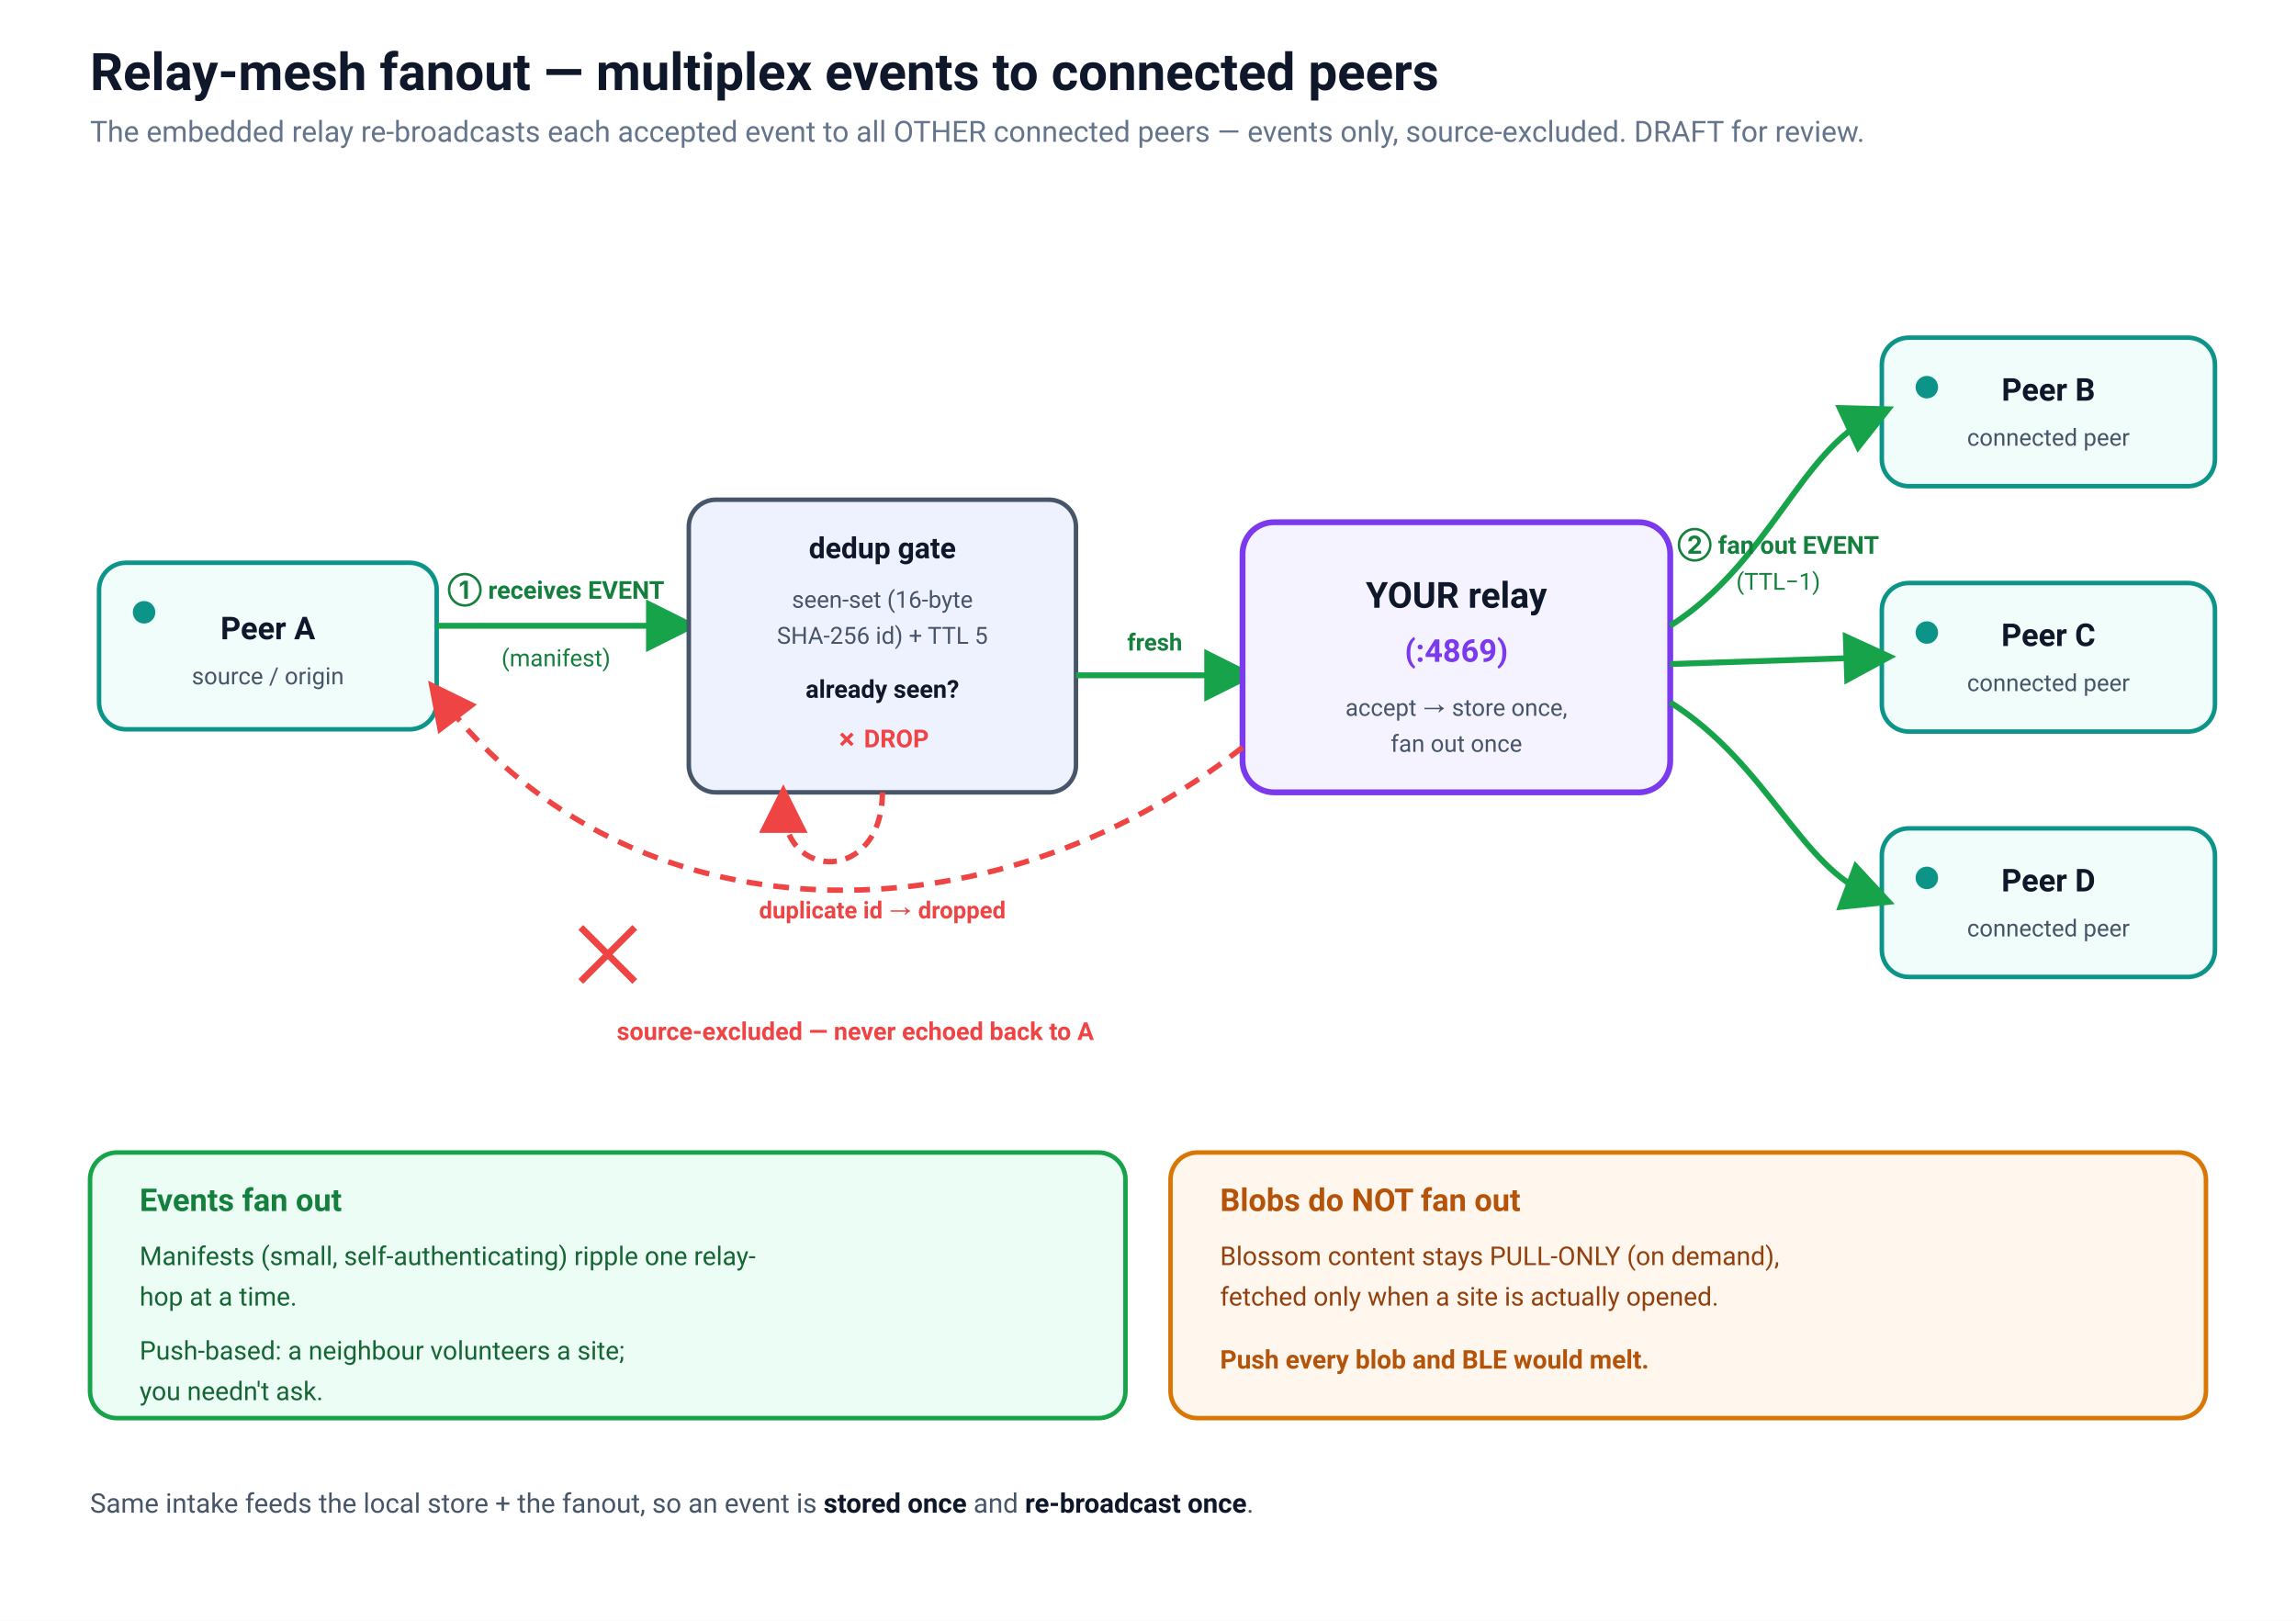
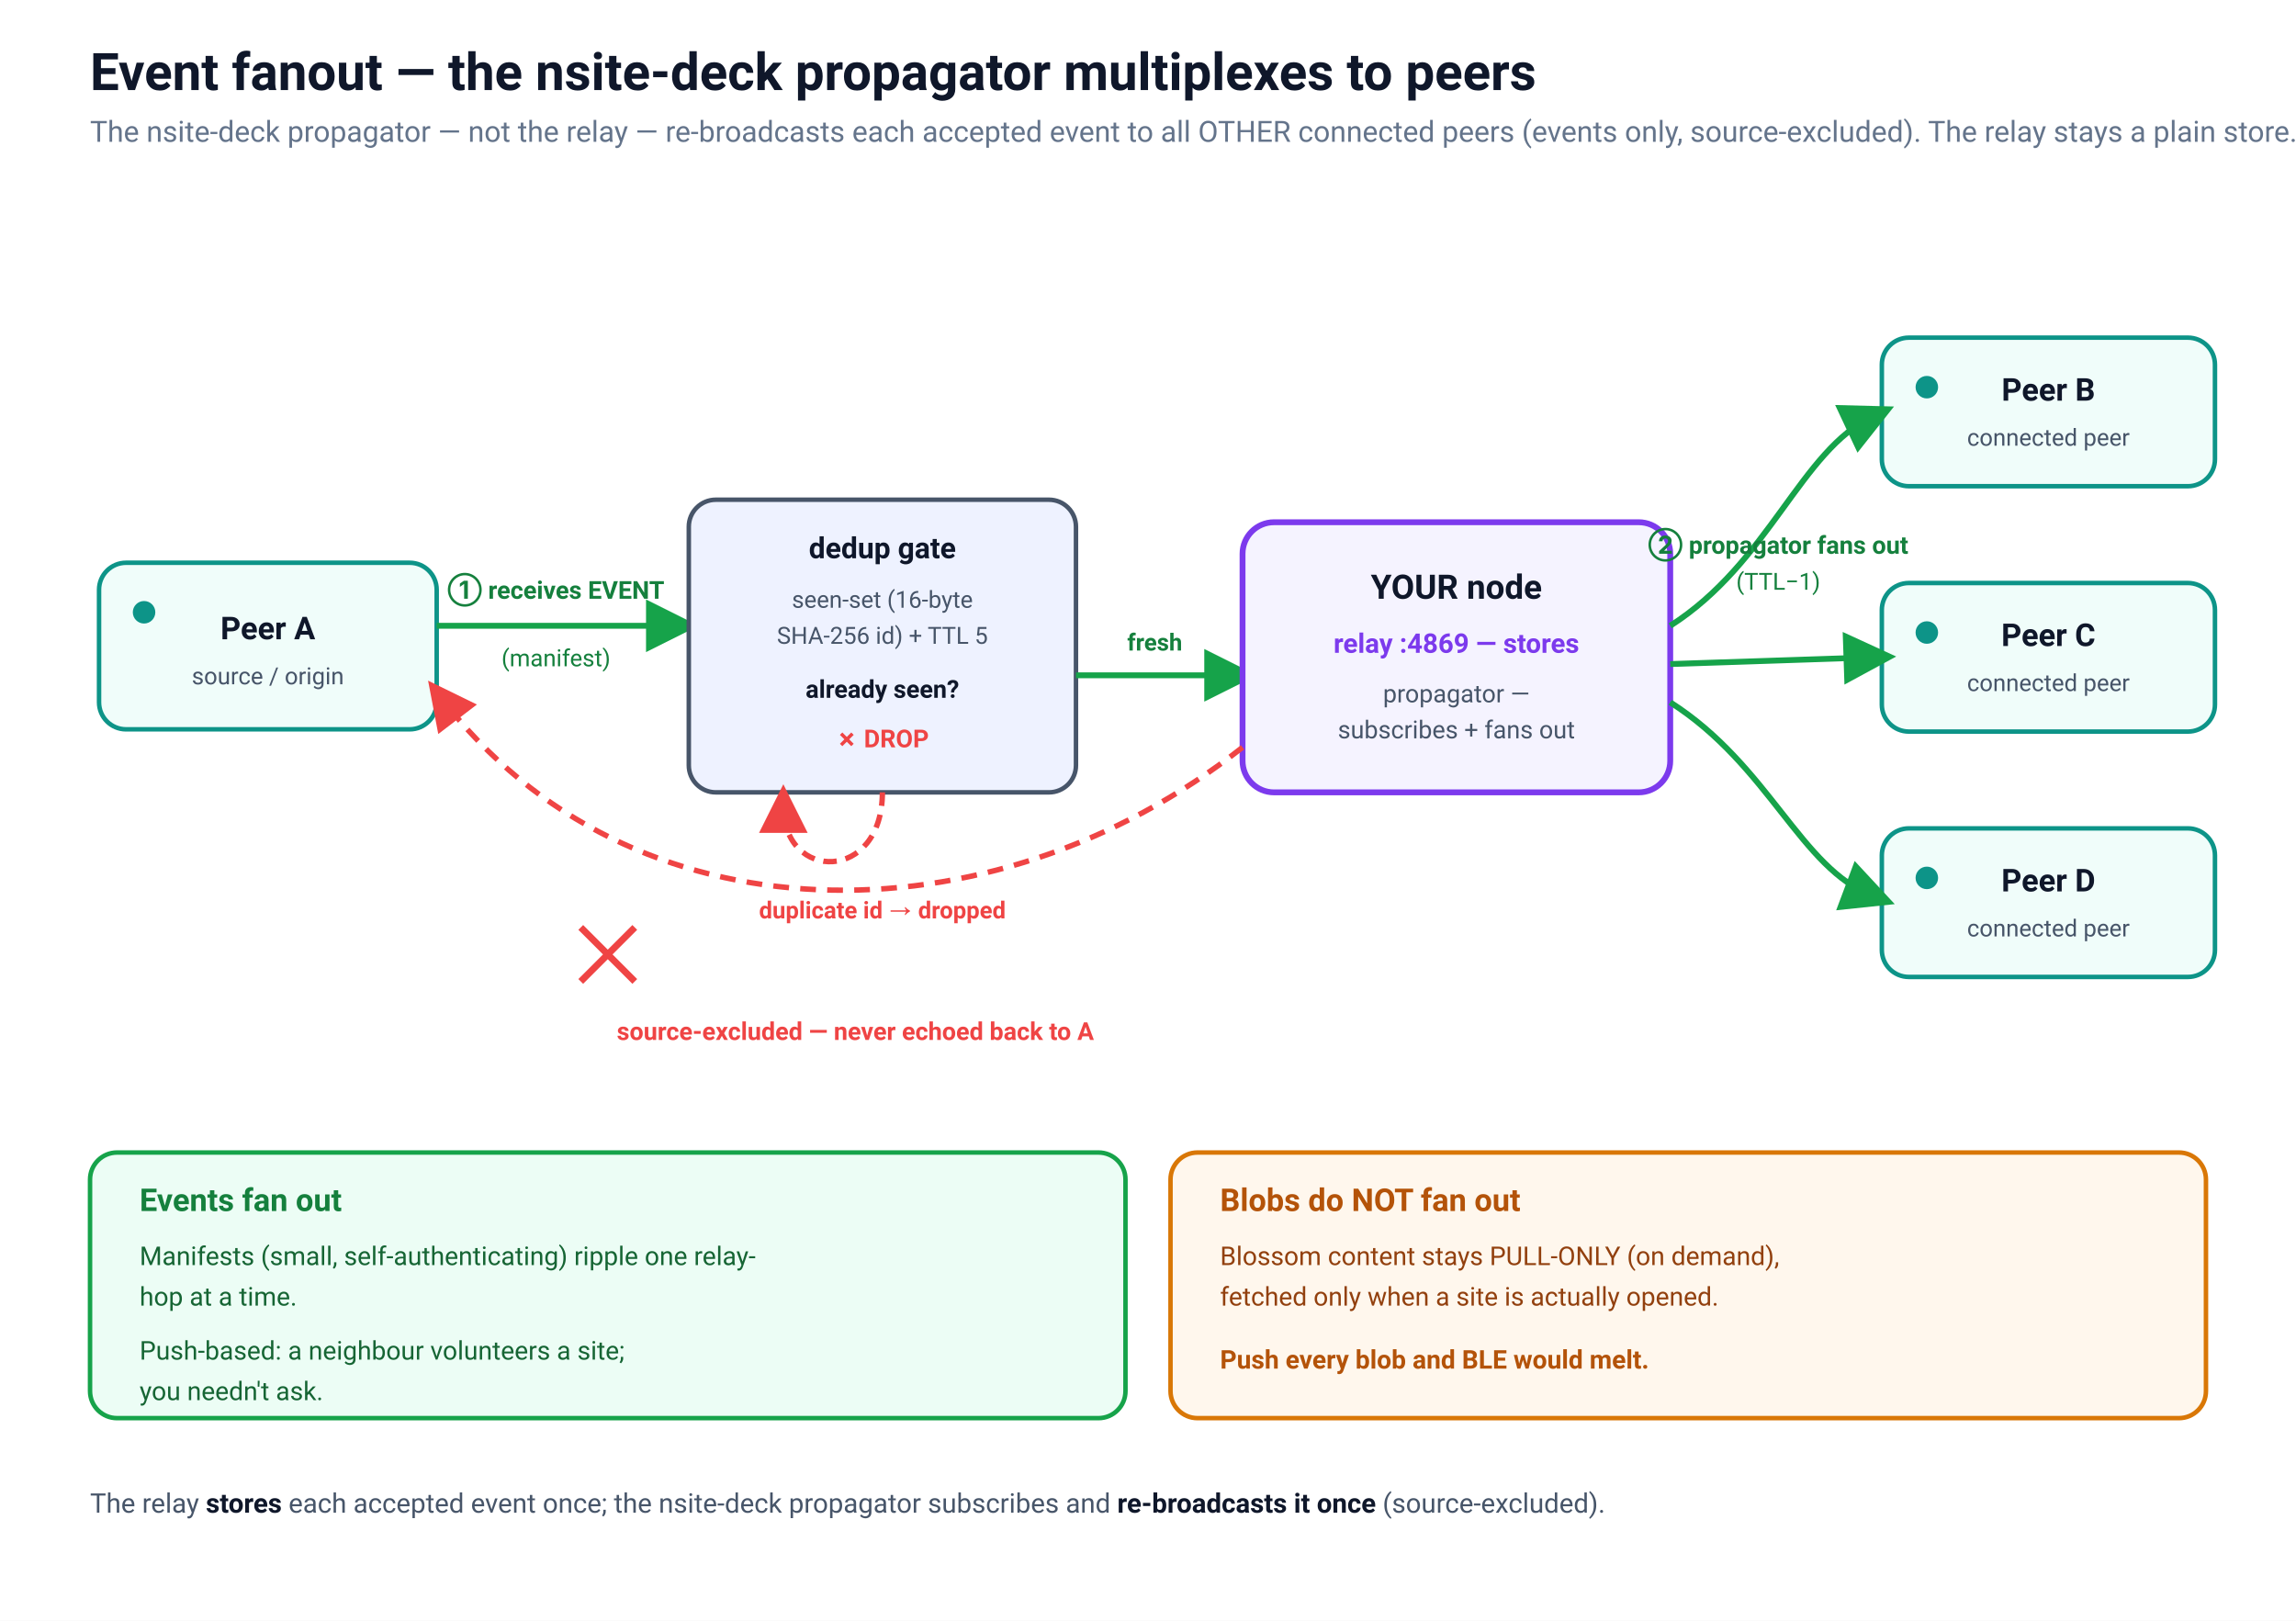
<svg xmlns="http://www.w3.org/2000/svg" width="1020" height="720" viewBox="0 0 1020 720" font-family="-apple-system,Segoe UI,Roboto,Helvetica,Arial,sans-serif">
  <defs>
    <marker id="mGreen" markerWidth="11" markerHeight="11" refX="6" refY="5.5" orient="auto">
      <path d="M1,1 L10,5.5 L1,10 Z" fill="#16a34a" />
    </marker>
    <marker id="mPurple" markerWidth="11" markerHeight="11" refX="6" refY="5.5" orient="auto">
      <path d="M1,1 L10,5.5 L1,10 Z" fill="#7c3aed" />
    </marker>
    <marker id="mRed" markerWidth="11" markerHeight="11" refX="6" refY="5.5" orient="auto">
      <path d="M1,1 L10,5.5 L1,10 Z" fill="#ef4444" />
    </marker>
    <marker id="mSlate" markerWidth="11" markerHeight="11" refX="6" refY="5.5" orient="auto">
      <path d="M1,1 L10,5.5 L1,10 Z" fill="#475569" />
    </marker>
  </defs>
  <rect width="1020" height="720" fill="#ffffff" />
-   <text x="40" y="40" font-size="23" font-weight="700" fill="#0f172a">Relay-mesh fanout — multiplex events to connected peers</text>
-   <text x="40" y="63" font-size="13" fill="#64748b">The embedded relay re-broadcasts each accepted event to all OTHER connected peers — events only, source-excluded. DRAFT for review.</text>
+   <text x="40" y="40" font-size="23" font-weight="700" fill="#0f172a">Event fanout — the nsite-deck propagator multiplexes to peers</text>
+   <text x="40" y="63" font-size="13" fill="#64748b">The nsite-deck propagator — not the relay — re-broadcasts each accepted event to all OTHER connected peers (events only, source-excluded). The relay stays a plain store.</text>
  <rect x="44" y="250" width="150" height="74" rx="12" fill="#f0fdfa" stroke="#0d9488" stroke-width="2" />
  <circle cx="64" cy="272" r="5" fill="#0d9488" />
  <text x="119" y="284" font-size="14" font-weight="700" fill="#0f172a" text-anchor="middle">Peer A</text>
  <text x="119" y="304" font-size="10.5" fill="#475569" text-anchor="middle">source / origin</text>
  <path d="M194,278 L300,278" fill="none" stroke="#16a34a" stroke-width="2.6" marker-end="url(#mGreen)" />
  <text x="247" y="266" font-size="11" font-weight="700" fill="#15803d" text-anchor="middle">① receives EVENT</text>
  <text x="247" y="296" font-size="10.5" fill="#15803d" text-anchor="middle">(manifest)</text>
  <rect x="306" y="222" width="172" height="130" rx="12" fill="#eef2ff" stroke="#475569" stroke-width="2" />
  <text x="392" y="248" font-size="13" font-weight="700" fill="#0f172a" text-anchor="middle">dedup gate</text>
  <text x="392" y="270" font-size="10.5" fill="#475569" text-anchor="middle">seen-set (16-byte</text>
  <text x="392" y="286" font-size="10.5" fill="#475569" text-anchor="middle">SHA-256 id) + TTL 5</text>
  <text x="392" y="310" font-size="11" font-weight="700" fill="#0f172a" text-anchor="middle">already seen?</text>
  <text x="392" y="332" font-size="11" font-weight="700" fill="#ef4444" text-anchor="middle">✗ DROP</text>
  <path d="M478,300 L548,300" fill="none" stroke="#16a34a" stroke-width="2.6" marker-end="url(#mGreen)" />
  <text x="513" y="289" font-size="10.5" font-weight="700" fill="#15803d" text-anchor="middle">fresh</text>
  <path d="M392,352 C392,392 348,392 348,358" fill="none" stroke="#ef4444" stroke-width="2.4" stroke-dasharray="6 4" marker-end="url(#mRed)" />
  <text x="392" y="408" font-size="10.5" font-weight="700" fill="#ef4444" text-anchor="middle">duplicate id → dropped</text>
  <rect x="552" y="232" width="190" height="120" rx="14" fill="#f5f3ff" stroke="#7c3aed" stroke-width="2.6" />
-   <text x="647" y="270" font-size="16" font-weight="700" fill="#0f172a" text-anchor="middle">YOUR relay</text>
-   <text x="647" y="294" font-size="14" font-weight="700" fill="#7c3aed" text-anchor="middle">(:4869)</text>
-   <text x="647" y="318" font-size="10.5" fill="#475569" text-anchor="middle">accept → store once,</text>
-   <text x="647" y="334" font-size="10.5" fill="#475569" text-anchor="middle">fan out once</text>
+   <text x="647" y="266" font-size="15" font-weight="700" fill="#0f172a" text-anchor="middle">YOUR node</text>
+   <text x="647" y="290" font-size="12" font-weight="700" fill="#7c3aed" text-anchor="middle">relay :4869 — stores</text>
+   <text x="647" y="312" font-size="11" fill="#475569" text-anchor="middle">propagator —</text>
+   <text x="647" y="328" font-size="11" fill="#475569" text-anchor="middle">subscribes + fans out</text>
  <rect x="836" y="150" width="148" height="66" rx="12" fill="#f0fdfa" stroke="#0d9488" stroke-width="2" />
  <circle cx="856" cy="172" r="5" fill="#0d9488" />
  <text x="910" y="178" font-size="14" font-weight="700" fill="#0f172a" text-anchor="middle">Peer B</text>
  <text x="910" y="198" font-size="10.5" fill="#475569" text-anchor="middle">connected peer</text>
  <rect x="836" y="259" width="148" height="66" rx="12" fill="#f0fdfa" stroke="#0d9488" stroke-width="2" />
  <circle cx="856" cy="281" r="5" fill="#0d9488" />
  <text x="910" y="287" font-size="14" font-weight="700" fill="#0f172a" text-anchor="middle">Peer C</text>
  <text x="910" y="307" font-size="10.5" fill="#475569" text-anchor="middle">connected peer</text>
  <rect x="836" y="368" width="148" height="66" rx="12" fill="#f0fdfa" stroke="#0d9488" stroke-width="2" />
  <circle cx="856" cy="390" r="5" fill="#0d9488" />
  <text x="910" y="396" font-size="14" font-weight="700" fill="#0f172a" text-anchor="middle">Peer D</text>
  <text x="910" y="416" font-size="10.5" fill="#475569" text-anchor="middle">connected peer</text>
  <path d="M742,278 C786,250 800,200 832,185" fill="none" stroke="#16a34a" stroke-width="2.6" marker-end="url(#mGreen)" />
  <path d="M742,295 L832,292" fill="none" stroke="#16a34a" stroke-width="2.6" marker-end="url(#mGreen)" />
  <path d="M742,312 C786,340 800,386 832,398" fill="none" stroke="#16a34a" stroke-width="2.6" marker-end="url(#mGreen)" />
-   <text x="790" y="246" font-size="11" font-weight="700" fill="#15803d" text-anchor="middle">② fan out EVENT</text>
+   <text x="790" y="246" font-size="11" font-weight="700" fill="#15803d" text-anchor="middle">② propagator fans out</text>
  <text x="790" y="262" font-size="10.5" fill="#15803d" text-anchor="middle">(TTL−1)</text>
  <path d="M552,332 C440,420 280,420 196,310" fill="none" stroke="#ef4444" stroke-width="2.4" stroke-dasharray="7 5" marker-end="url(#mRed)" />
  <g stroke="#ef4444" stroke-width="3">
    <line x1="258" y1="412" x2="282" y2="436" />
    <line x1="282" y1="412" x2="258" y2="436" />
  </g>
  <text x="380" y="462" font-size="11" font-weight="700" fill="#ef4444" text-anchor="middle">source-excluded — never echoed back to A</text>
  <rect x="40" y="512" width="460" height="118" rx="12" fill="#ecfdf5" stroke="#16a34a" stroke-width="2" />
  <text x="62" y="538" font-size="14" font-weight="700" fill="#15803d">Events fan out</text>
  <text x="62" y="562" font-size="11.5" fill="#166534">Manifests (small, self-authenticating) ripple one relay-</text>
  <text x="62" y="580" font-size="11.5" fill="#166534">hop at a time.</text>
  <text x="62" y="604" font-size="11.5" fill="#166534">Push-based: a neighbour volunteers a site;</text>
  <text x="62" y="622" font-size="11.5" fill="#166534">you needn't ask.</text>
  <rect x="520" y="512" width="460" height="118" rx="12" fill="#fff7ed" stroke="#d97706" stroke-width="2" />
  <text x="542" y="538" font-size="14" font-weight="700" fill="#b45309">Blobs do NOT fan out</text>
  <text x="542" y="562" font-size="11.5" fill="#92400e">Blossom content stays PULL-ONLY (on demand),</text>
  <text x="542" y="580" font-size="11.5" fill="#92400e">fetched only when a site is actually opened.</text>
  <text x="542" y="608" font-size="11.5" font-weight="700" fill="#b45309">Push every blob and BLE would melt.</text>
-   <text x="40" y="672" font-size="12" fill="#475569">Same intake feeds the local store + the fanout, so an event is <tspan font-weight="700" fill="#0f172a">stored once</tspan> and <tspan font-weight="700" fill="#0f172a">re-broadcast once</tspan>.</text>
+   <text x="40" y="672" font-size="12" fill="#475569">The relay <tspan font-weight="700" fill="#0f172a">stores</tspan> each accepted event once; the nsite-deck propagator subscribes and <tspan font-weight="700" fill="#0f172a">re-broadcasts it once</tspan> (source-excluded).</text>
</svg>
